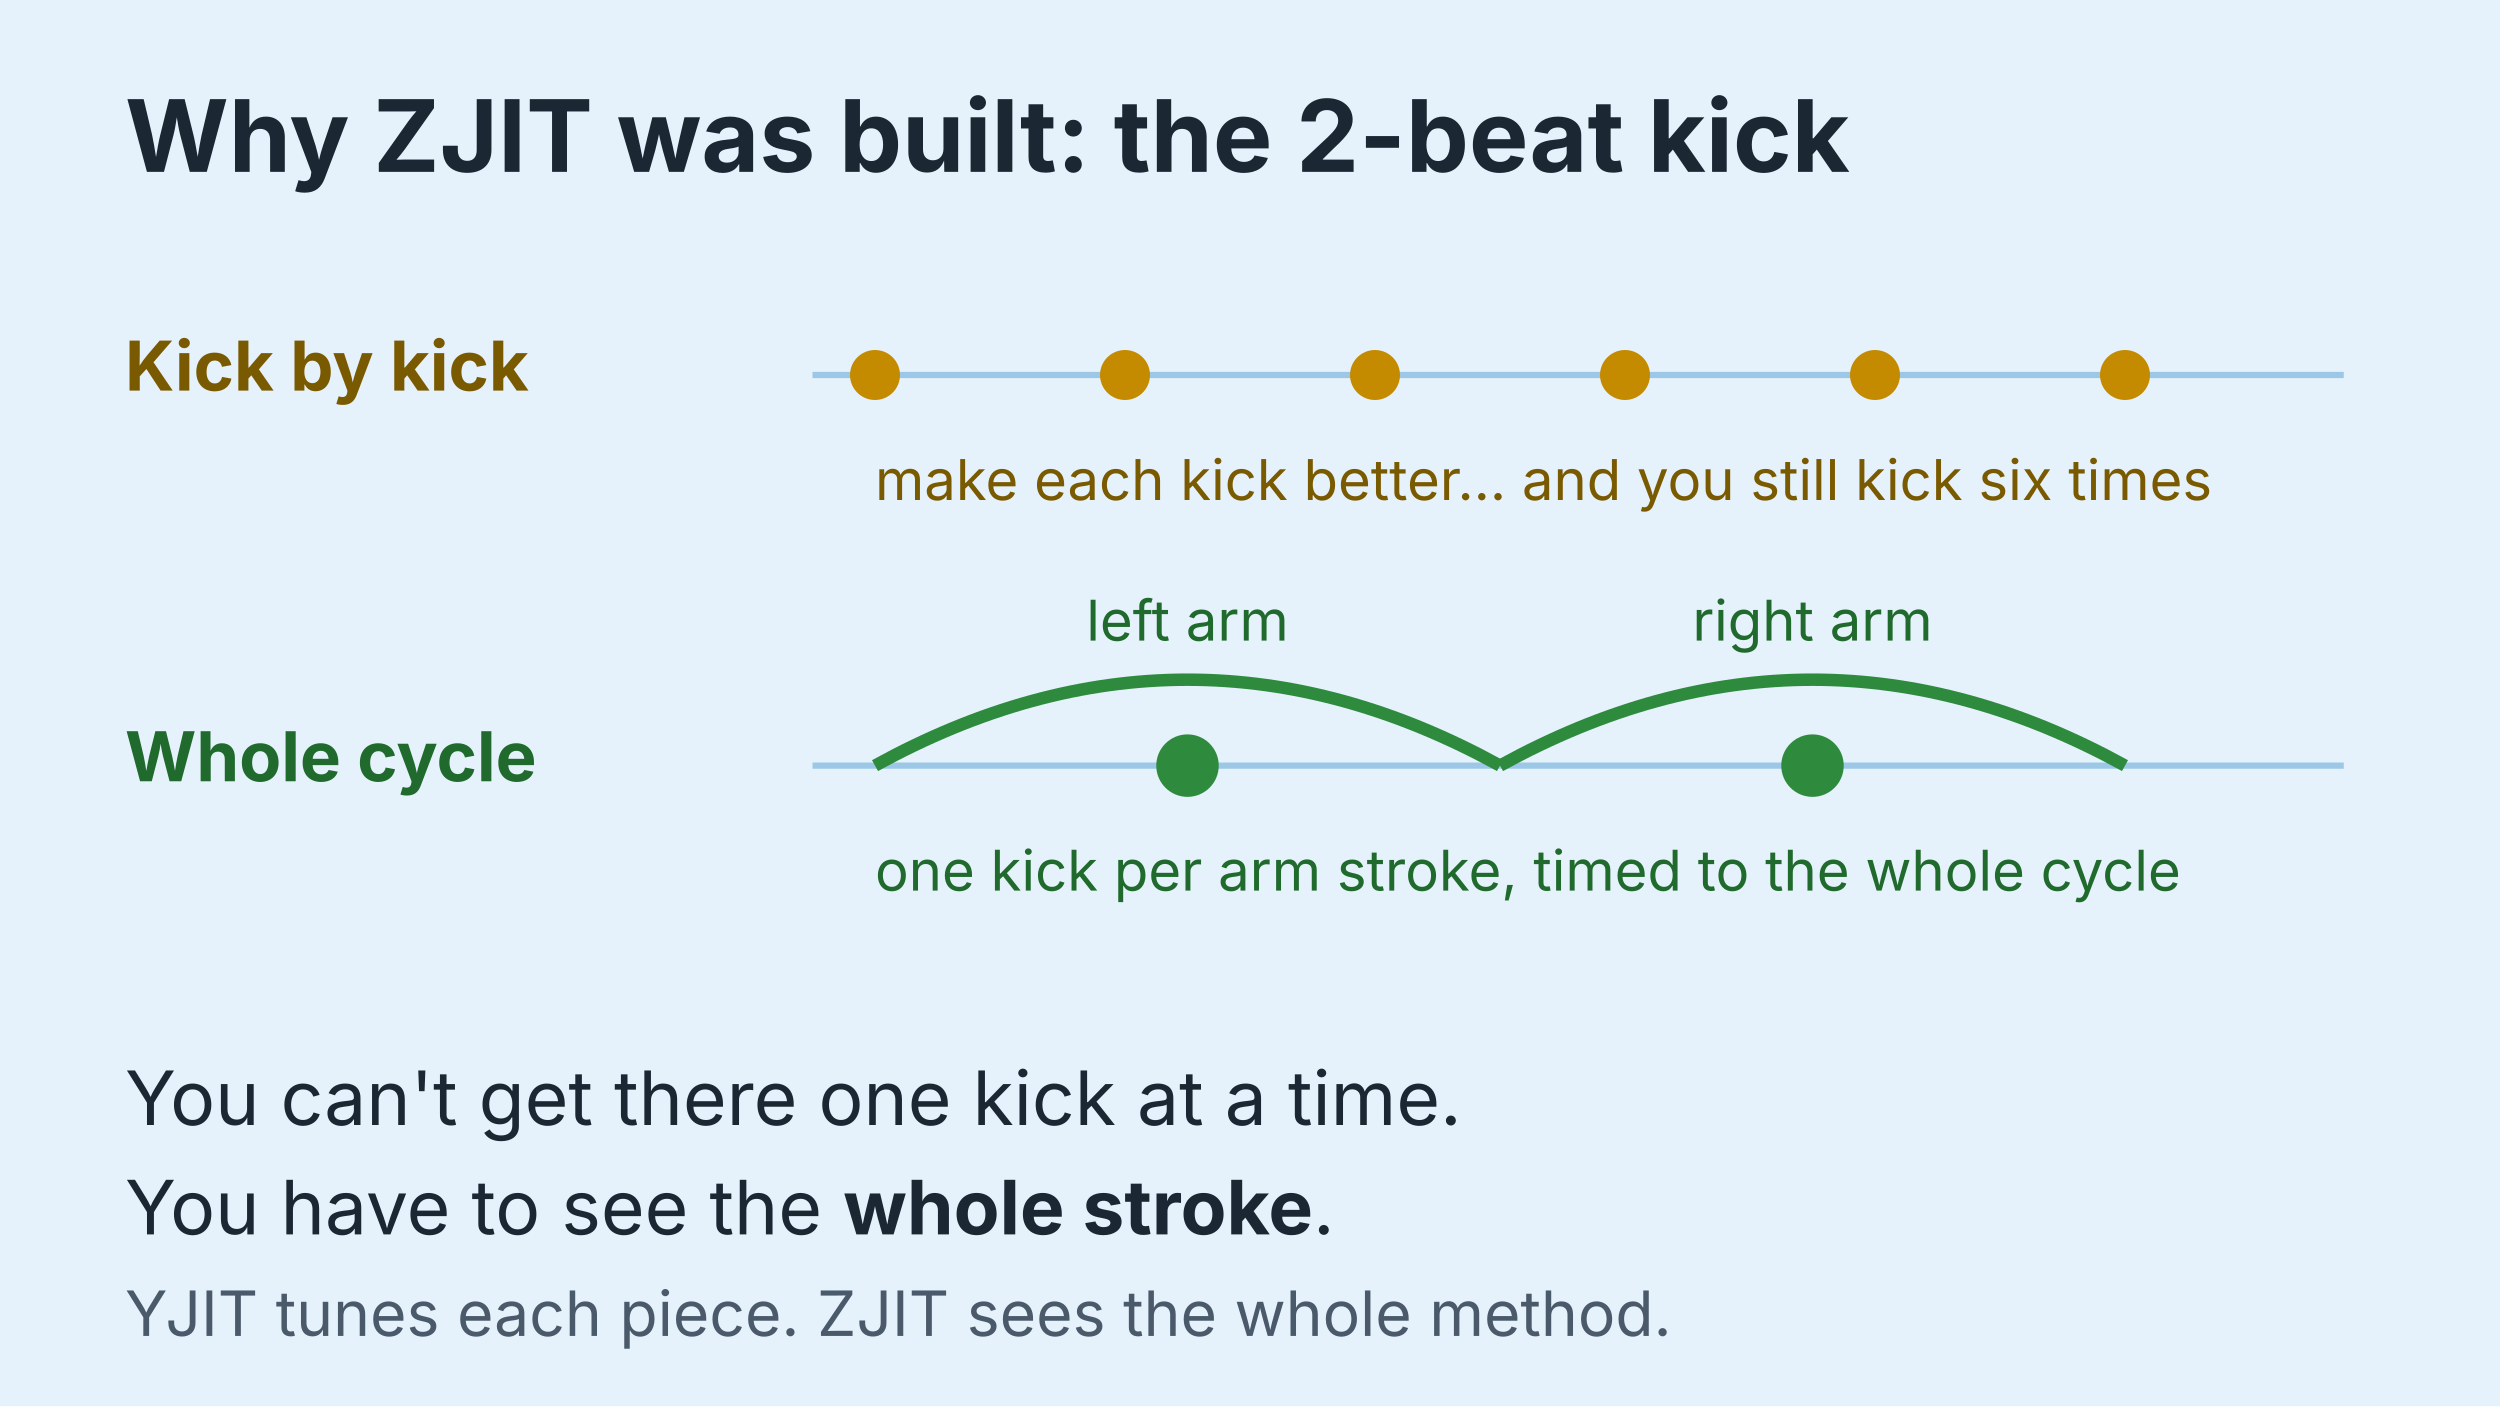
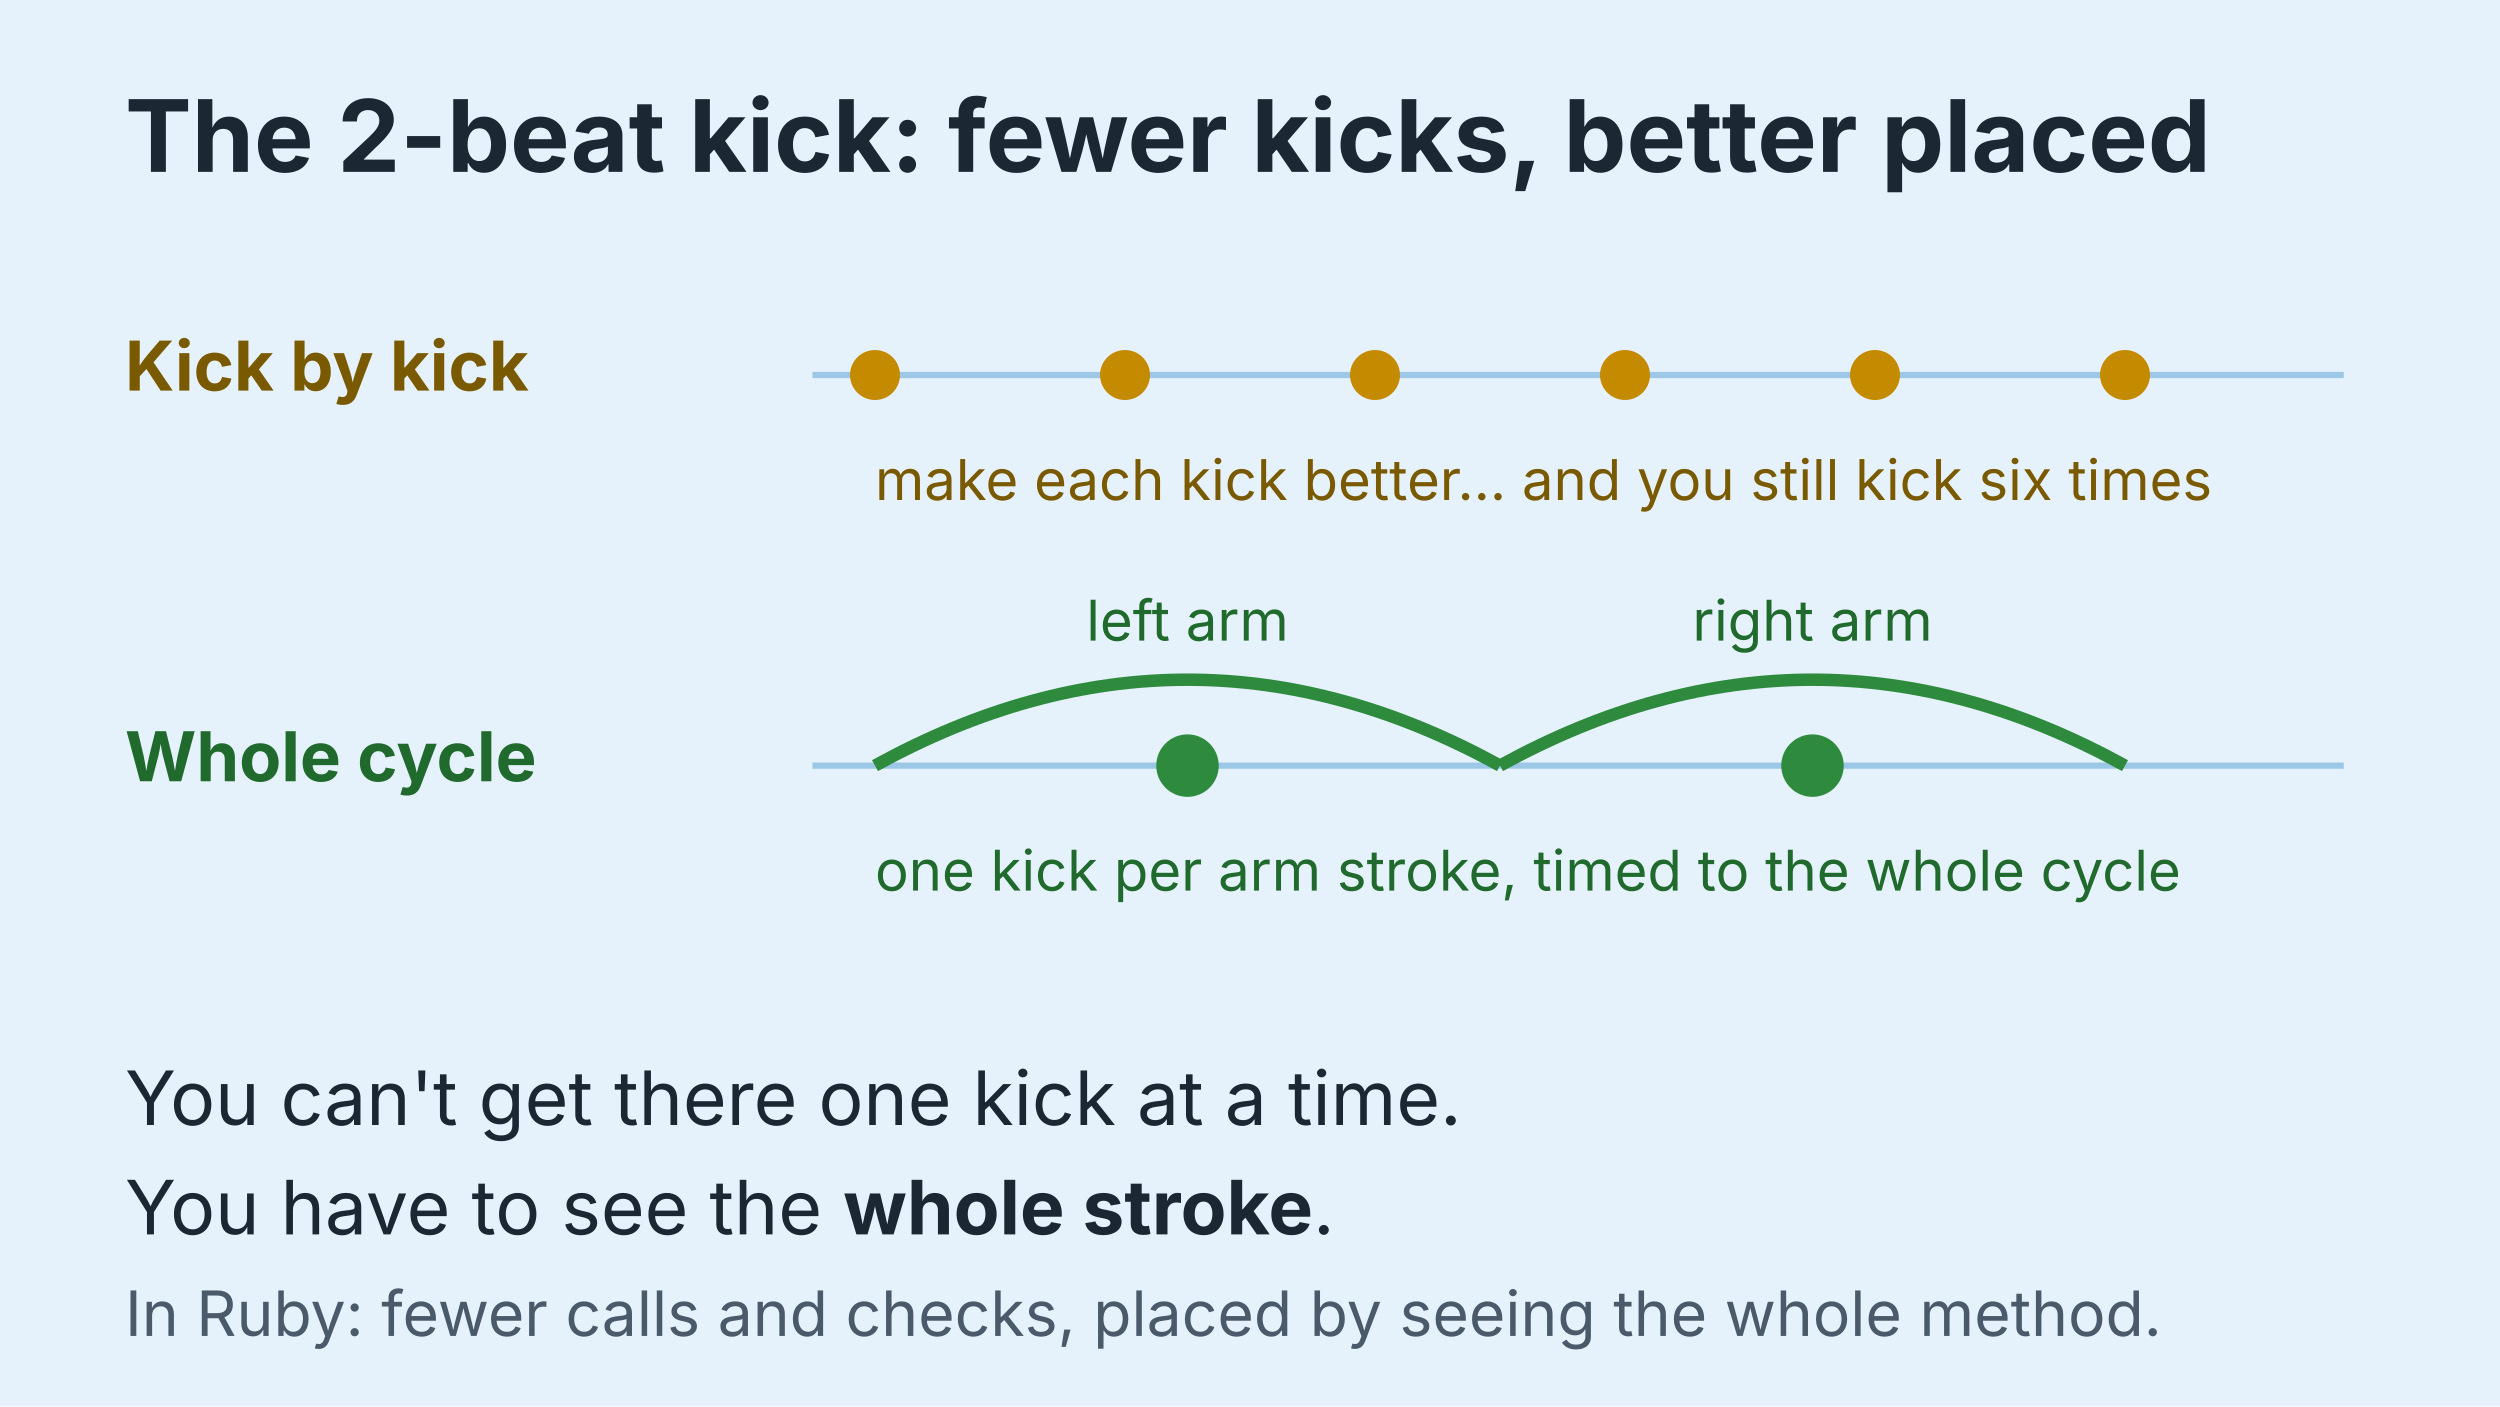
<svg xmlns="http://www.w3.org/2000/svg" viewBox="0 0 1600 900" font-family="system-ui, -apple-system, Segoe UI, sans-serif">
  <rect width="1600" height="900" fill="#e6f2fb" />
-   <text x="80" y="110" font-size="64" font-weight="700" fill="#1b2733">Why ZJIT was built: the 2-beat kick</text>
+   <text x="80" y="110" font-size="64" font-weight="700" fill="#1b2733">The 2-beat kick: fewer kicks, better placed</text>
  <text x="80" y="250" font-size="44" font-weight="700" fill="#7a5a00">Kick by kick</text>
  <path d="M520 240 H1500" stroke="#9cc7e6" stroke-width="4" />
  <g fill="#c48a00">
    <circle cx="560" cy="240" r="16" />
    <circle cx="720" cy="240" r="16" />
    <circle cx="880" cy="240" r="16" />
    <circle cx="1040" cy="240" r="16" />
    <circle cx="1200" cy="240" r="16" />
    <circle cx="1360" cy="240" r="16" />
  </g>
  <text x="560" y="320" font-size="36" fill="#7a5a00">make each kick better... and you still kick six times</text>
  <text x="80" y="500" font-size="44" font-weight="700" fill="#1f6a2c">Whole cycle</text>
  <path d="M520 490 H1500" stroke="#9cc7e6" stroke-width="4" />
  <path d="M560 490 Q760 380 960 490" stroke="#2e8b3e" stroke-width="8" fill="none" />
  <path d="M960 490 Q1160 380 1360 490" stroke="#2e8b3e" stroke-width="8" fill="none" />
  <text x="760" y="410" font-size="36" text-anchor="middle" fill="#1f6a2c">left arm</text>
  <text x="1160" y="410" font-size="36" text-anchor="middle" fill="#1f6a2c">right arm</text>
  <g fill="#2e8b3e">
    <circle cx="760" cy="490" r="20" />
    <circle cx="1160" cy="490" r="20" />
  </g>
  <text x="560" y="570" font-size="36" fill="#1f6a2c">one kick per arm stroke, timed to the whole cycle</text>
  <text x="80" y="720" font-size="48" fill="#1b2733">You can't get there one kick at a time.</text>
  <text x="80" y="790" font-size="48" fill="#1b2733">You have to see the <tspan font-weight="700">whole stroke</tspan>.</text>
-   <text x="80" y="855" font-size="40" fill="#4a5a6a">YJIT tunes each piece. ZJIT sees the whole method.</text>
+   <text x="80" y="855" font-size="40" fill="#4a5a6a">In Ruby: fewer calls and checks, placed by seeing the whole method.</text>
</svg>
